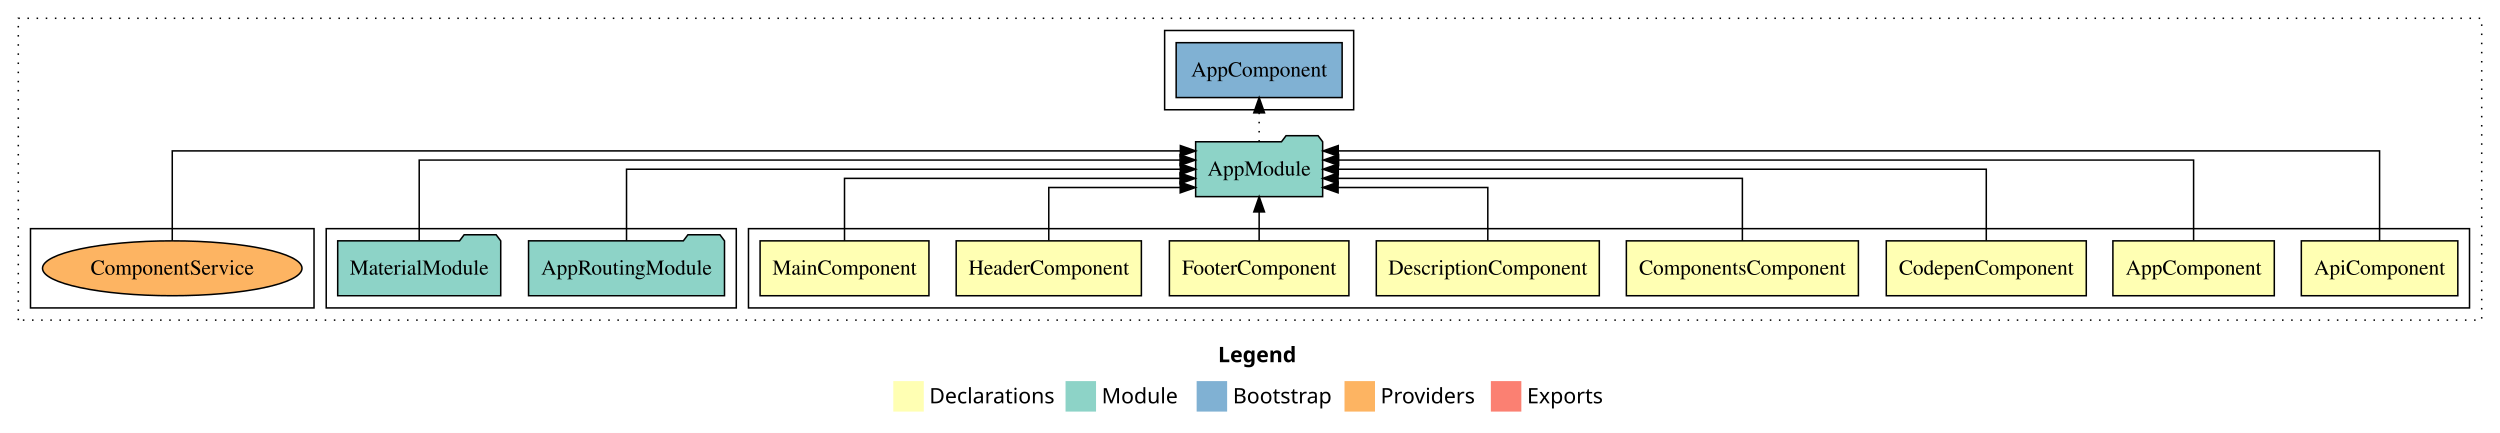
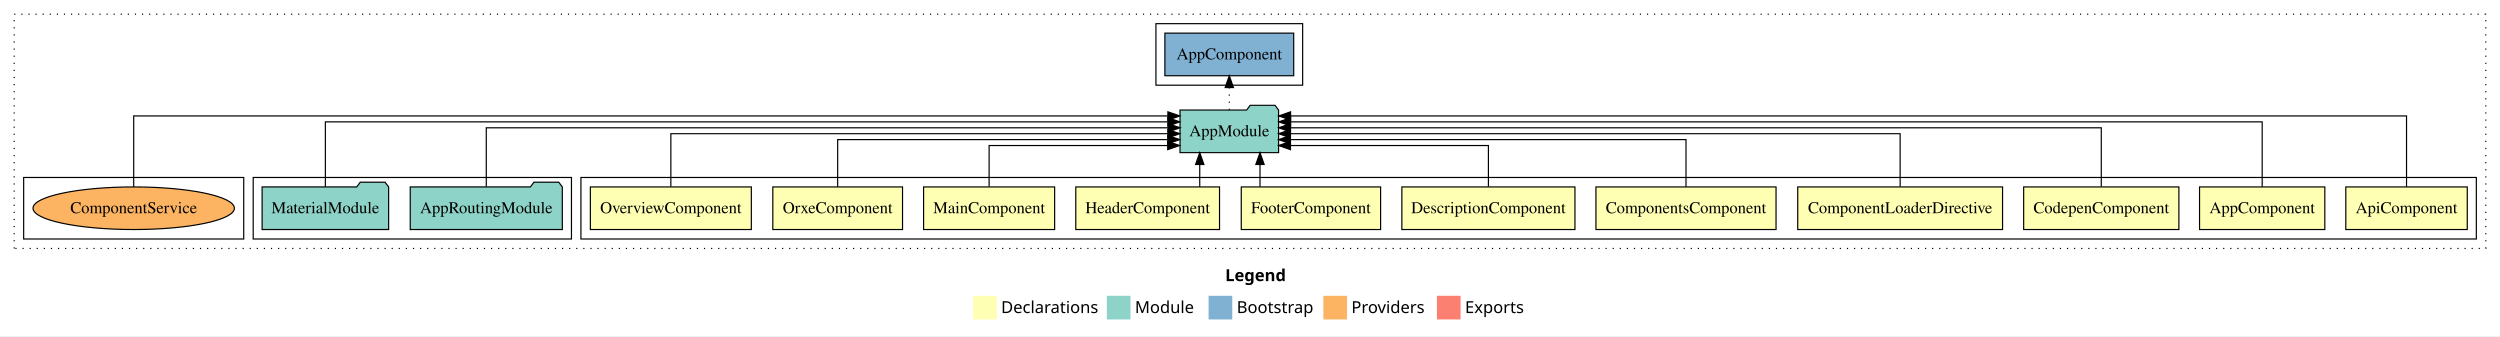
- <svg xmlns="http://www.w3.org/2000/svg" width="1640pt" height="284pt" viewBox="0.00 0.00 1640.00 284.00">
+ <svg xmlns="http://www.w3.org/2000/svg" width="2113pt" height="284pt" viewBox="0.00 0.00 2113.00 284.00">
  <g id="graph0" class="graph" transform="scale(1 1) rotate(0) translate(4 280)">
-     <polygon fill="#ffffff" stroke="transparent" points="-4,4 -4,-280 1636,-280 1636,4 -4,4" />
-     <text text-anchor="start" x="795.009" y="-42.4" font-family="sans-serif" font-weight="bold" font-size="14.00" fill="#000000">Legend</text>
-     <polygon fill="#ffffb3" stroke="transparent" points="582,-10 582,-30 602,-30 602,-10 582,-10" />
-     <text text-anchor="start" x="605.629" y="-15.4" font-family="sans-serif" font-size="14.00" fill="#000000">  Declarations</text>
-     <polygon fill="#8dd3c7" stroke="transparent" points="695,-10 695,-30 715,-30 715,-10 695,-10" />
-     <text text-anchor="start" x="718.725" y="-15.4" font-family="sans-serif" font-size="14.00" fill="#000000">  Module</text>
-     <polygon fill="#80b1d3" stroke="transparent" points="781,-10 781,-30 801,-30 801,-10 781,-10" />
-     <text text-anchor="start" x="804.781" y="-15.4" font-family="sans-serif" font-size="14.00" fill="#000000">  Bootstrap</text>
-     <polygon fill="#fdb462" stroke="transparent" points="878,-10 878,-30 898,-30 898,-10 878,-10" />
-     <text text-anchor="start" x="901.673" y="-15.4" font-family="sans-serif" font-size="14.00" fill="#000000">  Providers</text>
-     <polygon fill="#fb8072" stroke="transparent" points="974,-10 974,-30 994,-30 994,-10 974,-10" />
-     <text text-anchor="start" x="997.726" y="-15.4" font-family="sans-serif" font-size="14.00" fill="#000000">  Exports</text>
+     <polygon fill="#ffffff" stroke="transparent" points="-4,4 -4,-280 2109,-280 2109,4 -4,4" />
+     <text text-anchor="start" x="1031.509" y="-42.4" font-family="sans-serif" font-weight="bold" font-size="14.00" fill="#000000">Legend</text>
+     <polygon fill="#ffffb3" stroke="transparent" points="818.5,-10 818.5,-30 838.5,-30 838.5,-10 818.5,-10" />
+     <text text-anchor="start" x="842.129" y="-15.4" font-family="sans-serif" font-size="14.00" fill="#000000">  Declarations</text>
+     <polygon fill="#8dd3c7" stroke="transparent" points="931.5,-10 931.5,-30 951.5,-30 951.5,-10 931.5,-10" />
+     <text text-anchor="start" x="955.225" y="-15.4" font-family="sans-serif" font-size="14.00" fill="#000000">  Module</text>
+     <polygon fill="#80b1d3" stroke="transparent" points="1017.5,-10 1017.5,-30 1037.5,-30 1037.5,-10 1017.5,-10" />
+     <text text-anchor="start" x="1041.281" y="-15.4" font-family="sans-serif" font-size="14.00" fill="#000000">  Bootstrap</text>
+     <polygon fill="#fdb462" stroke="transparent" points="1114.5,-10 1114.5,-30 1134.5,-30 1134.5,-10 1114.5,-10" />
+     <text text-anchor="start" x="1138.173" y="-15.4" font-family="sans-serif" font-size="14.00" fill="#000000">  Providers</text>
+     <polygon fill="#fb8072" stroke="transparent" points="1210.5,-10 1210.5,-30 1230.5,-30 1230.5,-10 1210.5,-10" />
+     <text text-anchor="start" x="1234.226" y="-15.4" font-family="sans-serif" font-size="14.00" fill="#000000">  Exports</text>
    <g id="clust1" class="cluster">
-       <polygon fill="none" stroke="#000000" stroke-dasharray="1,5" points="8,-70 8,-268 1624,-268 1624,-70 8,-70" />
+       <polygon fill="none" stroke="#000000" stroke-dasharray="1,5" points="8,-70 8,-268 2097,-268 2097,-70 8,-70" />
    </g>
    <g id="clust2" class="cluster">
-       <polygon fill="none" stroke="#000000" points="487,-78 487,-130 1616,-130 1616,-78 487,-78" />
+       <polygon fill="none" stroke="#000000" points="487,-78 487,-130 2089,-130 2089,-78 487,-78" />
    </g>
-     <g id="clust11" class="cluster">
+     <g id="clust14" class="cluster">
      <polygon fill="none" stroke="#000000" points="210,-78 210,-130 479,-130 479,-78 210,-78" />
    </g>
-     <g id="clust13" class="cluster">
-       <polygon fill="none" stroke="#000000" points="760,-208 760,-260 884,-260 884,-208 760,-208" />
+     <g id="clust16" class="cluster">
+       <polygon fill="none" stroke="#000000" points="973,-208 973,-260 1097,-260 1097,-208 973,-208" />
    </g>
-     <g id="clust14" class="cluster">
+     <g id="clust17" class="cluster">
      <polygon fill="none" stroke="#000000" points="16,-78 16,-130 202,-130 202,-78 16,-78" />
    </g>
    <g id="node1" class="node">
-       <polygon fill="#ffffb3" stroke="#000000" points="1608.33,-122 1505.67,-122 1505.67,-86 1608.33,-86 1608.33,-122" />
-       <text text-anchor="middle" x="1557" y="-99.8" font-family="Times,serif" font-size="14.00" fill="#000000">ApiComponent</text>
+       <polygon fill="#ffffb3" stroke="#000000" points="2081.33,-122 1978.67,-122 1978.67,-86 2081.33,-86 2081.33,-122" />
+       <text text-anchor="middle" x="2030" y="-99.8" font-family="Times,serif" font-size="14.00" fill="#000000">ApiComponent</text>
+     </g>
+     <g id="node12" class="node">
+       <polygon fill="#8dd3c7" stroke="#000000" points="1076.657,-187 1073.657,-191 1052.657,-191 1049.657,-187 993.343,-187 993.343,-151 1076.657,-151 1076.657,-187" />
+       <text text-anchor="middle" x="1035" y="-164.8" font-family="Times,serif" font-size="14.00" fill="#000000">AppModule</text>
+     </g>
+     <g id="edge1" class="edge">
+       <path fill="none" stroke="#000000" d="M2030,-122.091C2030,-145.133 2030,-182 2030,-182 2030,-182 1086.802,-182 1086.802,-182" />
+       <polygon fill="#000000" stroke="#000000" points="1086.802,-178.5 1076.802,-182 1086.802,-185.5 1086.802,-178.5" />
+     </g>
+     <g id="node2" class="node">
+       <polygon fill="#ffffb3" stroke="#000000" points="1960.94,-122 1855.06,-122 1855.06,-86 1960.94,-86 1960.94,-122" />
+       <text text-anchor="middle" x="1908" y="-99.8" font-family="Times,serif" font-size="14.00" fill="#000000">AppComponent</text>
+     </g>
+     <g id="edge2" class="edge">
+       <path fill="none" stroke="#000000" d="M1908,-122.045C1908,-143.662 1908,-177 1908,-177 1908,-177 1086.812,-177 1086.812,-177" />
+       <polygon fill="#000000" stroke="#000000" points="1086.812,-173.5 1076.812,-177 1086.812,-180.5 1086.812,-173.5" />
+     </g>
+     <g id="node3" class="node">
+       <polygon fill="#ffffb3" stroke="#000000" points="1837.598,-122 1706.402,-122 1706.402,-86 1837.598,-86 1837.598,-122" />
+       <text text-anchor="middle" x="1772" y="-99.8" font-family="Times,serif" font-size="14.00" fill="#000000">CodepenComponent</text>
+     </g>
+     <g id="edge3" class="edge">
+       <path fill="none" stroke="#000000" d="M1772,-122.223C1772,-142.365 1772,-172 1772,-172 1772,-172 1086.736,-172 1086.736,-172" />
+       <polygon fill="#000000" stroke="#000000" points="1086.736,-168.5 1076.736,-172 1086.736,-175.5 1086.736,-168.5" />
+     </g>
+     <g id="node4" class="node">
+       <polygon fill="#ffffb3" stroke="#000000" points="1688.558,-122 1515.442,-122 1515.442,-86 1688.558,-86 1688.558,-122" />
+       <text text-anchor="middle" x="1602" y="-99.8" font-family="Times,serif" font-size="14.00" fill="#000000">ComponentLoaderDirective</text>
+     </g>
+     <g id="edge4" class="edge">
+       <path fill="none" stroke="#000000" d="M1602,-122.222C1602,-140.828 1602,-167 1602,-167 1602,-167 1086.693,-167 1086.693,-167" />
+       <polygon fill="#000000" stroke="#000000" points="1086.693,-163.5 1076.693,-167 1086.693,-170.5 1086.693,-163.5" />
+     </g>
+     <g id="node5" class="node">
+       <polygon fill="#ffffb3" stroke="#000000" points="1497.109,-122 1344.891,-122 1344.891,-86 1497.109,-86 1497.109,-122" />
+       <text text-anchor="middle" x="1421" y="-99.8" font-family="Times,serif" font-size="14.00" fill="#000000">ComponentsComponent</text>
+     </g>
+     <g id="edge5" class="edge">
+       <path fill="none" stroke="#000000" d="M1421,-122.034C1421,-139.06 1421,-162 1421,-162 1421,-162 1086.676,-162 1086.676,-162" />
+       <polygon fill="#000000" stroke="#000000" points="1086.676,-158.5 1076.676,-162 1086.676,-165.5 1086.676,-158.5" />
+     </g>
+     <g id="node6" class="node">
+       <polygon fill="#ffffb3" stroke="#000000" points="1327.146,-122 1180.854,-122 1180.854,-86 1327.146,-86 1327.146,-122" />
+       <text text-anchor="middle" x="1254" y="-99.8" font-family="Times,serif" font-size="14.00" fill="#000000">DescriptionComponent</text>
+     </g>
+     <g id="edge6" class="edge">
+       <path fill="none" stroke="#000000" d="M1254,-122.24C1254,-137.571 1254,-157 1254,-157 1254,-157 1086.708,-157 1086.708,-157" />
+       <polygon fill="#000000" stroke="#000000" points="1086.708,-153.5 1076.708,-157 1086.708,-160.5 1086.708,-153.5" />
+     </g>
+     <g id="node7" class="node">
+       <polygon fill="#ffffb3" stroke="#000000" points="1162.881,-122 1045.119,-122 1045.119,-86 1162.881,-86 1162.881,-122" />
+       <text text-anchor="middle" x="1104" y="-99.8" font-family="Times,serif" font-size="14.00" fill="#000000">FooterComponent</text>
+     </g>
+     <g id="edge7" class="edge">
+       <path fill="none" stroke="#000000" d="M1060.944,-122.106C1060.944,-122.106 1060.944,-140.991 1060.944,-140.991" />
+       <polygon fill="#000000" stroke="#000000" points="1057.444,-140.991 1060.944,-150.991 1064.444,-140.991 1057.444,-140.991" />
+     </g>
+     <g id="node8" class="node">
+       <polygon fill="#ffffb3" stroke="#000000" points="1026.744,-122 905.256,-122 905.256,-86 1026.744,-86 1026.744,-122" />
+       <text text-anchor="middle" x="966" y="-99.8" font-family="Times,serif" font-size="14.00" fill="#000000">HeaderComponent</text>
+     </g>
+     <g id="edge8" class="edge">
+       <path fill="none" stroke="#000000" d="M1010.022,-122.106C1010.022,-122.106 1010.022,-140.991 1010.022,-140.991" />
+       <polygon fill="#000000" stroke="#000000" points="1006.522,-140.991 1010.022,-150.991 1013.522,-140.991 1006.522,-140.991" />
    </g>
    <g id="node9" class="node">
-       <polygon fill="#8dd3c7" stroke="#000000" points="863.657,-187 860.657,-191 839.657,-191 836.657,-187 780.343,-187 780.343,-151 863.657,-151 863.657,-187" />
-       <text text-anchor="middle" x="822" y="-164.8" font-family="Times,serif" font-size="14.00" fill="#000000">AppModule</text>
+       <polygon fill="#ffffb3" stroke="#000000" points="887.382,-122 776.618,-122 776.618,-86 887.382,-86 887.382,-122" />
+       <text text-anchor="middle" x="832" y="-99.8" font-family="Times,serif" font-size="14.00" fill="#000000">MainComponent</text>
    </g>
-     <g id="edge1" class="edge">
-       <path fill="none" stroke="#000000" d="M1557,-122.248C1557,-145.018 1557,-181 1557,-181 1557,-181 873.889,-181 873.889,-181" />
-       <polygon fill="#000000" stroke="#000000" points="873.889,-177.5 863.889,-181 873.889,-184.5 873.889,-177.5" />
+     <g id="edge9" class="edge">
+       <path fill="none" stroke="#000000" d="M832,-122.24C832,-137.571 832,-157 832,-157 832,-157 982.938,-157 982.938,-157" />
+       <polygon fill="#000000" stroke="#000000" points="982.938,-160.5 992.938,-157 982.938,-153.5 982.938,-160.5" />
    </g>
-     <g id="node2" class="node">
-       <polygon fill="#ffffb3" stroke="#000000" points="1487.94,-122 1382.06,-122 1382.06,-86 1487.94,-86 1487.94,-122" />
-       <text text-anchor="middle" x="1435" y="-99.8" font-family="Times,serif" font-size="14.00" fill="#000000">AppComponent</text>
+     <g id="node10" class="node">
+       <polygon fill="#ffffb3" stroke="#000000" points="758.815,-122 649.185,-122 649.185,-86 758.815,-86 758.815,-122" />
+       <text text-anchor="middle" x="704" y="-99.8" font-family="Times,serif" font-size="14.00" fill="#000000">OrxeComponent</text>
    </g>
-     <g id="edge2" class="edge">
-       <path fill="none" stroke="#000000" d="M1435,-122.284C1435,-143.321 1435,-175 1435,-175 1435,-175 874.134,-175 874.134,-175" />
-       <polygon fill="#000000" stroke="#000000" points="874.134,-171.5 864.134,-175 874.134,-178.5 874.134,-171.5" />
+     <g id="edge10" class="edge">
+       <path fill="none" stroke="#000000" d="M704,-122.034C704,-139.06 704,-162 704,-162 704,-162 983.079,-162 983.079,-162" />
+       <polygon fill="#000000" stroke="#000000" points="983.079,-165.5 993.079,-162 983.079,-158.5 983.079,-165.5" />
    </g>
-     <g id="node3" class="node">
-       <polygon fill="#ffffb3" stroke="#000000" points="1364.598,-122 1233.402,-122 1233.402,-86 1364.598,-86 1364.598,-122" />
-       <text text-anchor="middle" x="1299" y="-99.8" font-family="Times,serif" font-size="14.00" fill="#000000">CodepenComponent</text>
-     </g>
-     <g id="edge3" class="edge">
-       <path fill="none" stroke="#000000" d="M1299,-122.106C1299,-141.339 1299,-169 1299,-169 1299,-169 873.913,-169 873.913,-169" />
-       <polygon fill="#000000" stroke="#000000" points="873.913,-165.5 863.913,-169 873.913,-172.5 873.913,-165.5" />
-     </g>
-     <g id="node4" class="node">
-       <polygon fill="#ffffb3" stroke="#000000" points="1215.109,-122 1062.891,-122 1062.891,-86 1215.109,-86 1215.109,-122" />
-       <text text-anchor="middle" x="1139" y="-99.8" font-family="Times,serif" font-size="14.00" fill="#000000">ComponentsComponent</text>
-     </g>
-     <g id="edge4" class="edge">
-       <path fill="none" stroke="#000000" d="M1139,-122.022C1139,-139.373 1139,-163 1139,-163 1139,-163 873.768,-163 873.768,-163" />
-       <polygon fill="#000000" stroke="#000000" points="873.768,-159.5 863.768,-163 873.768,-166.5 873.768,-159.5" />
-     </g>
-     <g id="node5" class="node">
-       <polygon fill="#ffffb3" stroke="#000000" points="1045.146,-122 898.854,-122 898.854,-86 1045.146,-86 1045.146,-122" />
-       <text text-anchor="middle" x="972" y="-99.8" font-family="Times,serif" font-size="14.00" fill="#000000">DescriptionComponent</text>
-     </g>
-     <g id="edge5" class="edge">
-       <path fill="none" stroke="#000000" d="M972,-122.24C972,-137.571 972,-157 972,-157 972,-157 873.783,-157 873.783,-157" />
-       <polygon fill="#000000" stroke="#000000" points="873.783,-153.5 863.783,-157 873.783,-160.5 873.783,-153.5" />
-     </g>
-     <g id="node6" class="node">
-       <polygon fill="#ffffb3" stroke="#000000" points="880.881,-122 763.119,-122 763.119,-86 880.881,-86 880.881,-122" />
-       <text text-anchor="middle" x="822" y="-99.8" font-family="Times,serif" font-size="14.00" fill="#000000">FooterComponent</text>
-     </g>
-     <g id="edge6" class="edge">
-       <path fill="none" stroke="#000000" d="M822,-122.106C822,-122.106 822,-140.991 822,-140.991" />
-       <polygon fill="#000000" stroke="#000000" points="818.5,-140.991 822,-150.991 825.5,-140.991 818.5,-140.991" />
-     </g>
-     <g id="node7" class="node">
-       <polygon fill="#ffffb3" stroke="#000000" points="744.744,-122 623.256,-122 623.256,-86 744.744,-86 744.744,-122" />
-       <text text-anchor="middle" x="684" y="-99.8" font-family="Times,serif" font-size="14.00" fill="#000000">HeaderComponent</text>
-     </g>
-     <g id="edge7" class="edge">
-       <path fill="none" stroke="#000000" d="M684,-122.24C684,-137.571 684,-157 684,-157 684,-157 770.221,-157 770.221,-157" />
-       <polygon fill="#000000" stroke="#000000" points="770.221,-160.5 780.221,-157 770.221,-153.5 770.221,-160.5" />
-     </g>
-     <g id="node8" class="node">
-       <polygon fill="#ffffb3" stroke="#000000" points="605.382,-122 494.618,-122 494.618,-86 605.382,-86 605.382,-122" />
-       <text text-anchor="middle" x="550" y="-99.8" font-family="Times,serif" font-size="14.00" fill="#000000">MainComponent</text>
-     </g>
-     <g id="edge8" class="edge">
-       <path fill="none" stroke="#000000" d="M550,-122.022C550,-139.373 550,-163 550,-163 550,-163 770.096,-163 770.096,-163" />
-       <polygon fill="#000000" stroke="#000000" points="770.096,-166.5 780.096,-163 770.096,-159.5 770.096,-166.5" />
-     </g>
-     <g id="node12" class="node">
-       <polygon fill="#80b1d3" stroke="#000000" points="876.439,-252 767.561,-252 767.561,-216 876.439,-216 876.439,-252" />
-       <text text-anchor="middle" x="822" y="-229.8" font-family="Times,serif" font-size="14.00" fill="#000000">AppComponent </text>
+     <g id="node11" class="node">
+       <polygon fill="#ffffb3" stroke="#000000" points="631.027,-122 494.973,-122 494.973,-86 631.027,-86 631.027,-122" />
+       <text text-anchor="middle" x="563" y="-99.8" font-family="Times,serif" font-size="14.00" fill="#000000">OverviewComponent</text>
    </g>
    <g id="edge11" class="edge">
-       <path fill="none" stroke="#000000" stroke-dasharray="1,5" d="M822,-187.106C822,-187.106 822,-205.991 822,-205.991" />
-       <polygon fill="#000000" stroke="#000000" points="818.5,-205.991 822,-215.991 825.5,-205.991 818.5,-205.991" />
+       <path fill="none" stroke="#000000" d="M563,-122.222C563,-140.828 563,-167 563,-167 563,-167 983.113,-167 983.113,-167" />
+       <polygon fill="#000000" stroke="#000000" points="983.113,-170.5 993.113,-167 983.113,-163.5 983.113,-170.5" />
    </g>
-     <g id="node10" class="node">
+     <g id="node15" class="node">
+       <polygon fill="#80b1d3" stroke="#000000" points="1089.439,-252 980.561,-252 980.561,-216 1089.439,-216 1089.439,-252" />
+       <text text-anchor="middle" x="1035" y="-229.8" font-family="Times,serif" font-size="14.00" fill="#000000">AppComponent </text>
+     </g>
+     <g id="edge14" class="edge">
+       <path fill="none" stroke="#000000" stroke-dasharray="1,5" d="M1035,-187.106C1035,-187.106 1035,-205.991 1035,-205.991" />
+       <polygon fill="#000000" stroke="#000000" points="1031.5,-205.991 1035,-215.991 1038.5,-205.991 1031.5,-205.991" />
+     </g>
+     <g id="node13" class="node">
      <polygon fill="#8dd3c7" stroke="#000000" points="471.274,-122 468.274,-126 447.274,-126 444.274,-122 342.726,-122 342.726,-86 471.274,-86 471.274,-122" />
      <text text-anchor="middle" x="407" y="-99.8" font-family="Times,serif" font-size="14.00" fill="#000000">AppRoutingModule</text>
    </g>
-     <g id="edge9" class="edge">
-       <path fill="none" stroke="#000000" d="M407,-122.106C407,-141.339 407,-169 407,-169 407,-169 770.308,-169 770.308,-169" />
-       <polygon fill="#000000" stroke="#000000" points="770.308,-172.5 780.308,-169 770.308,-165.5 770.308,-172.5" />
+     <g id="edge12" class="edge">
+       <path fill="none" stroke="#000000" d="M407,-122.223C407,-142.365 407,-172 407,-172 407,-172 983.309,-172 983.309,-172" />
+       <polygon fill="#000000" stroke="#000000" points="983.309,-175.5 993.309,-172 983.309,-168.5 983.309,-175.5" />
    </g>
-     <g id="node11" class="node">
+     <g id="node14" class="node">
      <polygon fill="#8dd3c7" stroke="#000000" points="324.471,-122 321.471,-126 300.471,-126 297.471,-122 217.529,-122 217.529,-86 324.471,-86 324.471,-122" />
      <text text-anchor="middle" x="271" y="-99.8" font-family="Times,serif" font-size="14.00" fill="#000000">MaterialModule</text>
    </g>
-     <g id="edge10" class="edge">
-       <path fill="none" stroke="#000000" d="M271,-122.284C271,-143.321 271,-175 271,-175 271,-175 770.133,-175 770.133,-175" />
-       <polygon fill="#000000" stroke="#000000" points="770.133,-178.5 780.133,-175 770.133,-171.5 770.133,-178.5" />
+     <g id="edge13" class="edge">
+       <path fill="none" stroke="#000000" d="M271,-122.045C271,-143.662 271,-177 271,-177 271,-177 983.109,-177 983.109,-177" />
+       <polygon fill="#000000" stroke="#000000" points="983.109,-180.5 993.109,-177 983.109,-173.5 983.109,-180.5" />
    </g>
-     <g id="node13" class="node">
+     <g id="node16" class="node">
      <ellipse fill="#fdb462" stroke="#000000" cx="109" cy="-104" rx="85.114" ry="18" />
      <text text-anchor="middle" x="109" y="-99.8" font-family="Times,serif" font-size="14.00" fill="#000000">ComponentService</text>
    </g>
-     <g id="edge12" class="edge">
-       <path fill="none" stroke="#000000" d="M109,-122.248C109,-145.018 109,-181 109,-181 109,-181 770.323,-181 770.323,-181" />
-       <polygon fill="#000000" stroke="#000000" points="770.323,-184.5 780.323,-181 770.323,-177.5 770.323,-184.5" />
+     <g id="edge15" class="edge">
+       <path fill="none" stroke="#000000" d="M109,-122.091C109,-145.133 109,-182 109,-182 109,-182 983.11,-182 983.11,-182" />
+       <polygon fill="#000000" stroke="#000000" points="983.11,-185.5 993.11,-182 983.11,-178.5 983.11,-185.5" />
    </g>
  </g>
</svg>
